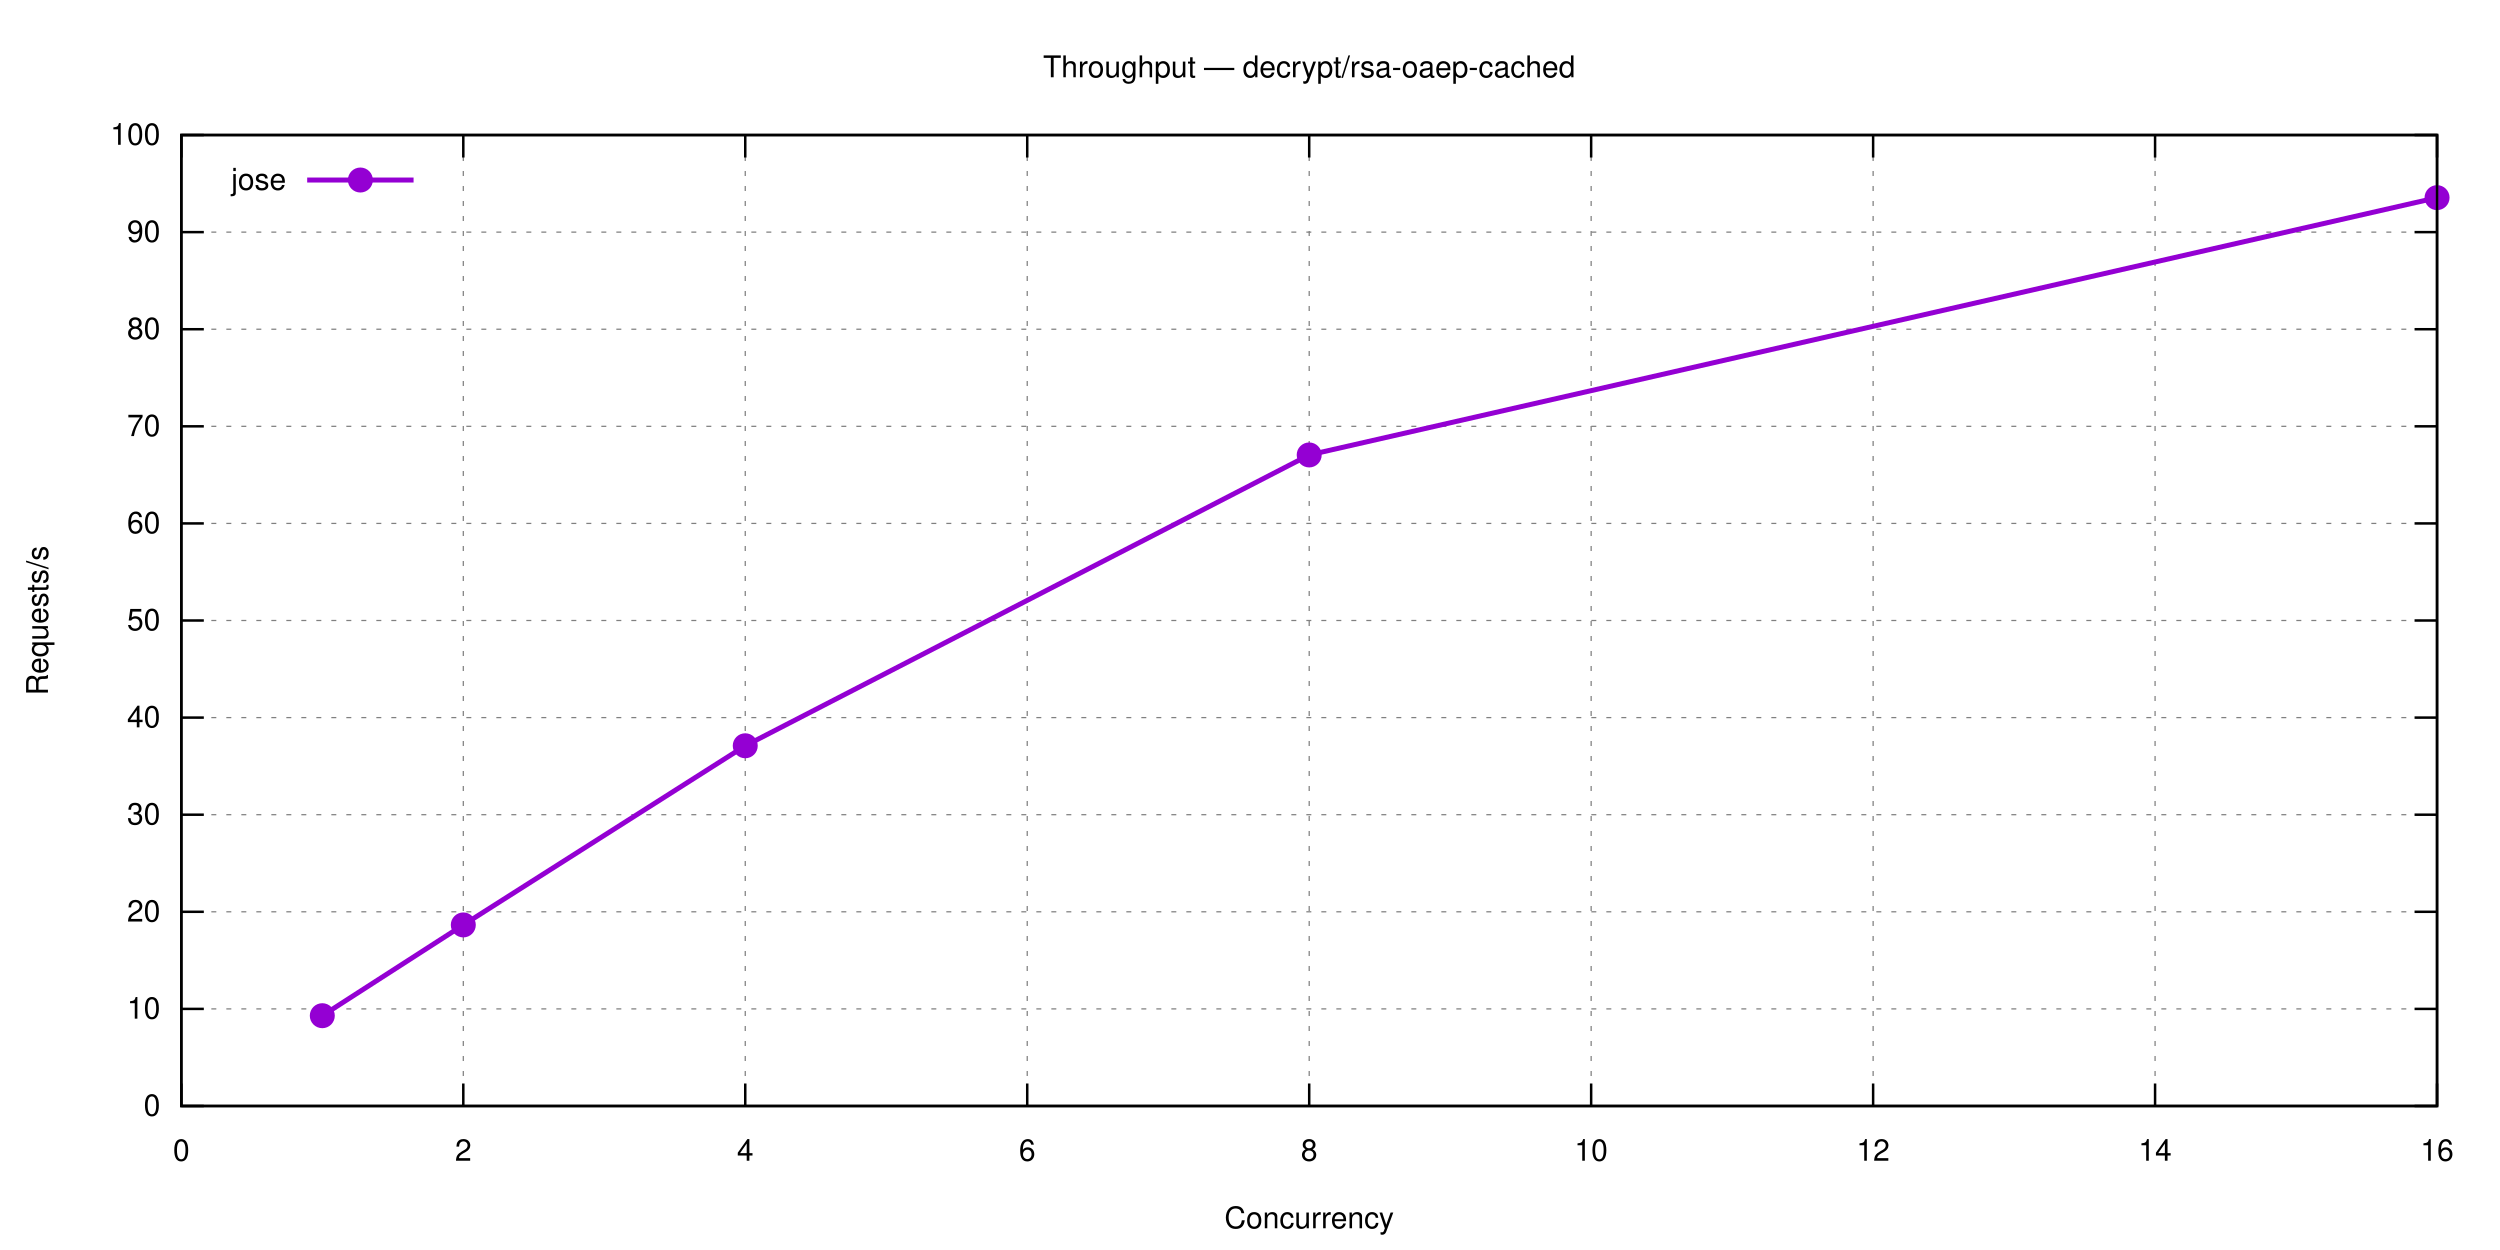
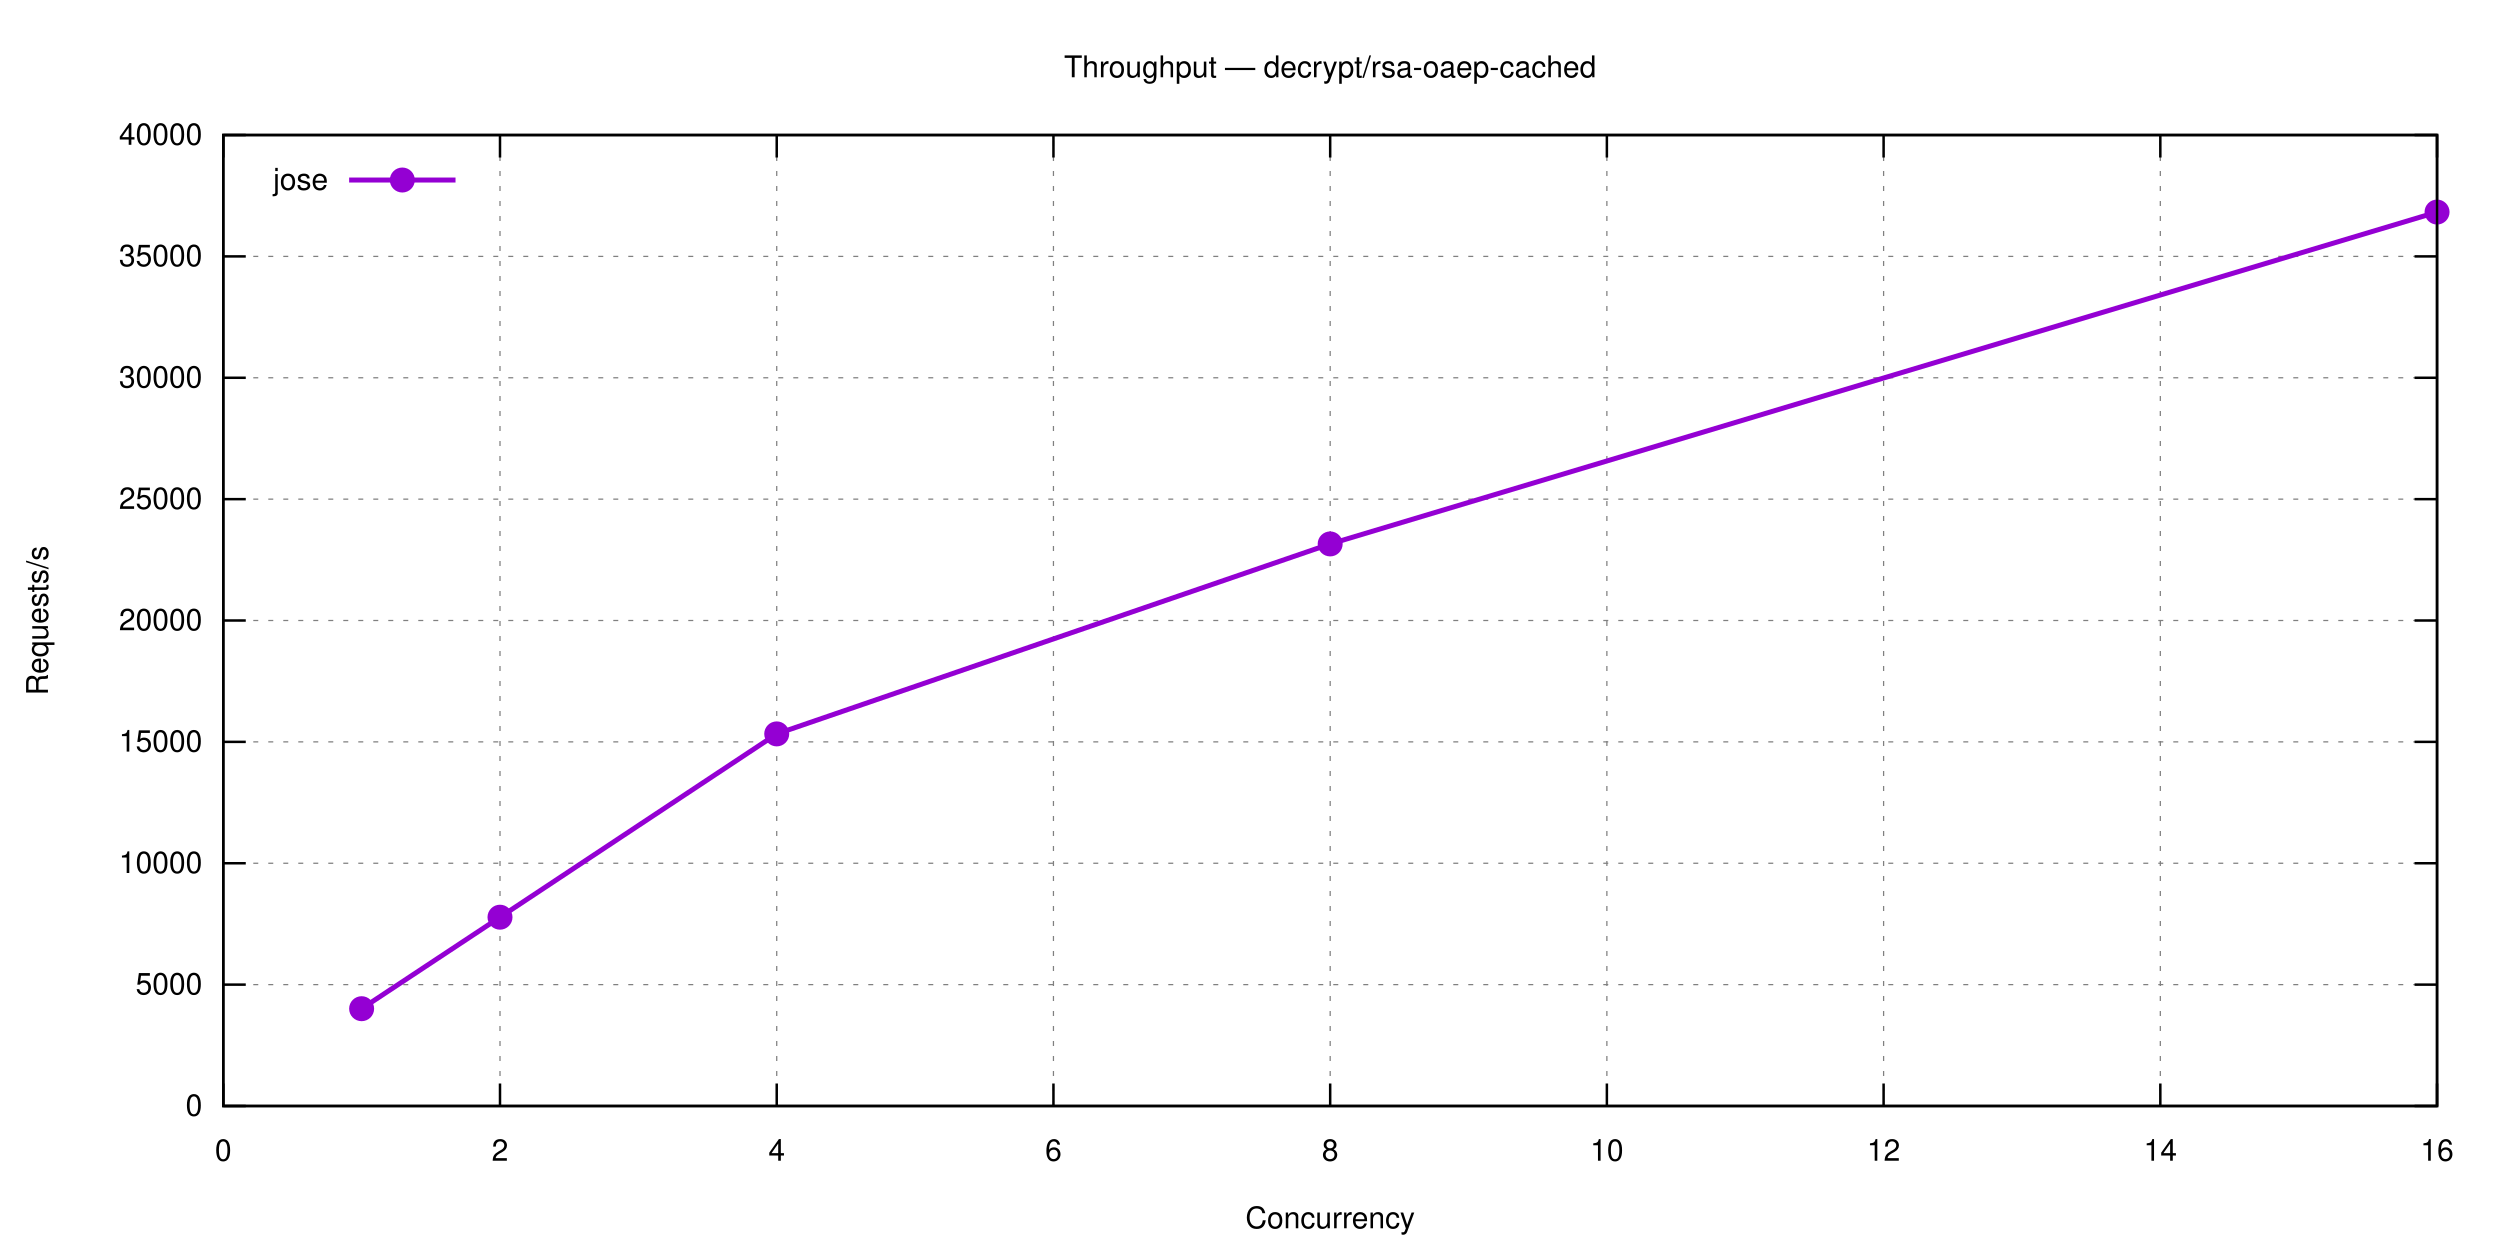
<svg xmlns="http://www.w3.org/2000/svg" xmlns:xlink="http://www.w3.org/1999/xlink" width="1000" height="500" viewBox="0 0 1000 500">
  <g id="gnuplot_canvas">
    <rect x="0" y="0" width="1000" height="500" fill="none" />
    <defs>
      <circle id="gpDot" r="0.5" stroke-width="0.5" stroke="currentColor" />
      <path id="gpPt0" stroke-width="0.222" stroke="currentColor" d="M-1,0 h2 M0,-1 v2" />
      <path id="gpPt1" stroke-width="0.222" stroke="currentColor" d="M-1,-1 L1,1 M1,-1 L-1,1" />
      <path id="gpPt2" stroke-width="0.222" stroke="currentColor" d="M-1,0 L1,0 M0,-1 L0,1 M-1,-1 L1,1 M-1,1 L1,-1" />
      <rect id="gpPt3" stroke-width="0.222" stroke="currentColor" x="-1" y="-1" width="2" height="2" />
      <rect id="gpPt4" stroke-width="0.222" stroke="currentColor" fill="currentColor" x="-1" y="-1" width="2" height="2" />
      <circle id="gpPt5" stroke-width="0.222" stroke="currentColor" cx="0" cy="0" r="1" />
      <use xlink:href="#gpPt5" id="gpPt6" fill="currentColor" stroke="none" />
      <path id="gpPt7" stroke-width="0.222" stroke="currentColor" d="M0,-1.33 L-1.33,0.67 L1.33,0.67 z" />
      <use xlink:href="#gpPt7" id="gpPt8" fill="currentColor" stroke="none" />
      <use xlink:href="#gpPt7" id="gpPt9" stroke="currentColor" transform="rotate(180)" />
      <use xlink:href="#gpPt9" id="gpPt10" fill="currentColor" stroke="none" />
      <use xlink:href="#gpPt3" id="gpPt11" stroke="currentColor" transform="rotate(45)" />
      <use xlink:href="#gpPt11" id="gpPt12" fill="currentColor" stroke="none" />
      <path id="gpPt13" stroke-width="0.222" stroke="currentColor" d="M0,1.330 L1.265,0.411 L0.782,-1.067 L-0.782,-1.076 L-1.265,0.411 z" />
      <use xlink:href="#gpPt13" id="gpPt14" fill="currentColor" stroke="none" />
      <filter id="textbox" filterUnits="objectBoundingBox" x="0" y="0" height="1" width="1">
        <feFlood flood-color="white" flood-opacity="1" result="bgnd" />
        <feComposite in="SourceGraphic" in2="bgnd" operator="atop" />
      </filter>
      <filter id="greybox" filterUnits="objectBoundingBox" x="0" y="0" height="1" width="1">
        <feFlood flood-color="lightgrey" flood-opacity="1" result="grey" />
        <feComposite in="SourceGraphic" in2="grey" operator="atop" />
      </filter>
    </defs>
    <g fill="none" color="white" stroke="currentColor" stroke-width="1.00" stroke-linecap="butt" stroke-linejoin="miter">
</g>
    <g fill="none" color="black" stroke="currentColor" stroke-width="1.00" stroke-linecap="butt" stroke-linejoin="miter">
</g>
    <g fill="none" color="black" stroke="black" stroke-width="0.50" stroke-linecap="butt" stroke-linejoin="miter">
</g>
    <g fill="none" color="gray" stroke="currentColor" stroke-width="0.50" stroke-linecap="butt" stroke-linejoin="miter">
-       <path stroke="gray" stroke-dasharray="2,4" class="gridline" d="M72.53,442.40 L974.82,442.40  " />
-     </g>
-     <g fill="none" color="gray" stroke="gray" stroke-width="1.00" stroke-linecap="butt" stroke-linejoin="miter">
- </g>
-     <g fill="none" color="black" stroke="currentColor" stroke-width="1.00" stroke-linecap="butt" stroke-linejoin="miter">
-       <path stroke="black" d="M72.53,442.40 L81.53,442.40 M974.82,442.40 L965.82,442.40  " />
-       <g transform="translate(64.14,446.30)" stroke="none" fill="black" font-family="Helvetica" font-size="12.00" text-anchor="end">
+       <path stroke="gray" stroke-dasharray="2,4" class="gridline" d="M89.31,442.40 L974.82,442.40  " />
+     </g>
+     <g fill="none" color="gray" stroke="gray" stroke-width="1.00" stroke-linecap="butt" stroke-linejoin="miter">
+ </g>
+     <g fill="none" color="black" stroke="currentColor" stroke-width="1.00" stroke-linecap="butt" stroke-linejoin="miter">
+       <path stroke="black" d="M89.31,442.40 L98.31,442.40 M974.82,442.40 L965.82,442.40  " />
+       <g transform="translate(80.92,446.30)" stroke="none" fill="black" font-family="Helvetica" font-size="12.00" text-anchor="end">
        <text>
          <tspan font-family="Helvetica"> 0</tspan>
        </text>
      </g>
    </g>
    <g fill="none" color="black" stroke="currentColor" stroke-width="1.00" stroke-linecap="butt" stroke-linejoin="miter">
</g>
    <g fill="none" color="black" stroke="black" stroke-width="0.50" stroke-linecap="butt" stroke-linejoin="miter">
</g>
    <g fill="none" color="gray" stroke="currentColor" stroke-width="0.50" stroke-linecap="butt" stroke-linejoin="miter">
-       <path stroke="gray" stroke-dasharray="2,4" class="gridline" d="M72.53,403.56 L974.82,403.56  " />
-     </g>
-     <g fill="none" color="gray" stroke="gray" stroke-width="1.00" stroke-linecap="butt" stroke-linejoin="miter">
- </g>
-     <g fill="none" color="black" stroke="currentColor" stroke-width="1.00" stroke-linecap="butt" stroke-linejoin="miter">
-       <path stroke="black" d="M72.53,403.56 L81.53,403.56 M974.82,403.56 L965.82,403.56  " />
-       <g transform="translate(64.14,407.46)" stroke="none" fill="black" font-family="Helvetica" font-size="12.00" text-anchor="end">
+       <path stroke="gray" stroke-dasharray="2,4" class="gridline" d="M89.31,393.85 L974.82,393.85  " />
+     </g>
+     <g fill="none" color="gray" stroke="gray" stroke-width="1.00" stroke-linecap="butt" stroke-linejoin="miter">
+ </g>
+     <g fill="none" color="black" stroke="currentColor" stroke-width="1.00" stroke-linecap="butt" stroke-linejoin="miter">
+       <path stroke="black" d="M89.31,393.85 L98.31,393.85 M974.82,393.85 L965.82,393.85  " />
+       <g transform="translate(80.92,397.75)" stroke="none" fill="black" font-family="Helvetica" font-size="12.00" text-anchor="end">
+         <text>
+           <tspan font-family="Helvetica"> 5000</tspan>
+         </text>
+       </g>
+     </g>
+     <g fill="none" color="black" stroke="currentColor" stroke-width="1.00" stroke-linecap="butt" stroke-linejoin="miter">
+ </g>
+     <g fill="none" color="black" stroke="black" stroke-width="0.50" stroke-linecap="butt" stroke-linejoin="miter">
+ </g>
+     <g fill="none" color="gray" stroke="currentColor" stroke-width="0.50" stroke-linecap="butt" stroke-linejoin="miter">
+       <path stroke="gray" stroke-dasharray="2,4" class="gridline" d="M89.31,345.30 L974.82,345.30  " />
+     </g>
+     <g fill="none" color="gray" stroke="gray" stroke-width="1.00" stroke-linecap="butt" stroke-linejoin="miter">
+ </g>
+     <g fill="none" color="black" stroke="currentColor" stroke-width="1.00" stroke-linecap="butt" stroke-linejoin="miter">
+       <path stroke="black" d="M89.31,345.30 L98.31,345.30 M974.82,345.30 L965.82,345.30  " />
+       <g transform="translate(80.92,349.20)" stroke="none" fill="black" font-family="Helvetica" font-size="12.00" text-anchor="end">
+         <text>
+           <tspan font-family="Helvetica"> 10000</tspan>
+         </text>
+       </g>
+     </g>
+     <g fill="none" color="black" stroke="currentColor" stroke-width="1.00" stroke-linecap="butt" stroke-linejoin="miter">
+ </g>
+     <g fill="none" color="black" stroke="black" stroke-width="0.50" stroke-linecap="butt" stroke-linejoin="miter">
+ </g>
+     <g fill="none" color="gray" stroke="currentColor" stroke-width="0.50" stroke-linecap="butt" stroke-linejoin="miter">
+       <path stroke="gray" stroke-dasharray="2,4" class="gridline" d="M89.31,296.75 L974.82,296.75  " />
+     </g>
+     <g fill="none" color="gray" stroke="gray" stroke-width="1.00" stroke-linecap="butt" stroke-linejoin="miter">
+ </g>
+     <g fill="none" color="black" stroke="currentColor" stroke-width="1.00" stroke-linecap="butt" stroke-linejoin="miter">
+       <path stroke="black" d="M89.31,296.75 L98.31,296.75 M974.82,296.75 L965.82,296.75  " />
+       <g transform="translate(80.92,300.65)" stroke="none" fill="black" font-family="Helvetica" font-size="12.00" text-anchor="end">
+         <text>
+           <tspan font-family="Helvetica"> 15000</tspan>
+         </text>
+       </g>
+     </g>
+     <g fill="none" color="black" stroke="currentColor" stroke-width="1.00" stroke-linecap="butt" stroke-linejoin="miter">
+ </g>
+     <g fill="none" color="black" stroke="black" stroke-width="0.50" stroke-linecap="butt" stroke-linejoin="miter">
+ </g>
+     <g fill="none" color="gray" stroke="currentColor" stroke-width="0.50" stroke-linecap="butt" stroke-linejoin="miter">
+       <path stroke="gray" stroke-dasharray="2,4" class="gridline" d="M89.31,248.20 L974.82,248.20  " />
+     </g>
+     <g fill="none" color="gray" stroke="gray" stroke-width="1.00" stroke-linecap="butt" stroke-linejoin="miter">
+ </g>
+     <g fill="none" color="black" stroke="currentColor" stroke-width="1.00" stroke-linecap="butt" stroke-linejoin="miter">
+       <path stroke="black" d="M89.31,248.20 L98.31,248.20 M974.82,248.20 L965.82,248.20  " />
+       <g transform="translate(80.92,252.10)" stroke="none" fill="black" font-family="Helvetica" font-size="12.00" text-anchor="end">
+         <text>
+           <tspan font-family="Helvetica"> 20000</tspan>
+         </text>
+       </g>
+     </g>
+     <g fill="none" color="black" stroke="currentColor" stroke-width="1.00" stroke-linecap="butt" stroke-linejoin="miter">
+ </g>
+     <g fill="none" color="black" stroke="black" stroke-width="0.50" stroke-linecap="butt" stroke-linejoin="miter">
+ </g>
+     <g fill="none" color="gray" stroke="currentColor" stroke-width="0.50" stroke-linecap="butt" stroke-linejoin="miter">
+       <path stroke="gray" stroke-dasharray="2,4" class="gridline" d="M89.31,199.66 L974.82,199.66  " />
+     </g>
+     <g fill="none" color="gray" stroke="gray" stroke-width="1.00" stroke-linecap="butt" stroke-linejoin="miter">
+ </g>
+     <g fill="none" color="black" stroke="currentColor" stroke-width="1.00" stroke-linecap="butt" stroke-linejoin="miter">
+       <path stroke="black" d="M89.31,199.66 L98.31,199.66 M974.82,199.66 L965.82,199.66  " />
+       <g transform="translate(80.92,203.56)" stroke="none" fill="black" font-family="Helvetica" font-size="12.00" text-anchor="end">
+         <text>
+           <tspan font-family="Helvetica"> 25000</tspan>
+         </text>
+       </g>
+     </g>
+     <g fill="none" color="black" stroke="currentColor" stroke-width="1.00" stroke-linecap="butt" stroke-linejoin="miter">
+ </g>
+     <g fill="none" color="black" stroke="black" stroke-width="0.50" stroke-linecap="butt" stroke-linejoin="miter">
+ </g>
+     <g fill="none" color="gray" stroke="currentColor" stroke-width="0.50" stroke-linecap="butt" stroke-linejoin="miter">
+       <path stroke="gray" stroke-dasharray="2,4" class="gridline" d="M89.31,151.11 L974.82,151.11  " />
+     </g>
+     <g fill="none" color="gray" stroke="gray" stroke-width="1.00" stroke-linecap="butt" stroke-linejoin="miter">
+ </g>
+     <g fill="none" color="black" stroke="currentColor" stroke-width="1.00" stroke-linecap="butt" stroke-linejoin="miter">
+       <path stroke="black" d="M89.31,151.11 L98.31,151.11 M974.82,151.11 L965.82,151.11  " />
+       <g transform="translate(80.92,155.01)" stroke="none" fill="black" font-family="Helvetica" font-size="12.00" text-anchor="end">
+         <text>
+           <tspan font-family="Helvetica"> 30000</tspan>
+         </text>
+       </g>
+     </g>
+     <g fill="none" color="black" stroke="currentColor" stroke-width="1.00" stroke-linecap="butt" stroke-linejoin="miter">
+ </g>
+     <g fill="none" color="black" stroke="black" stroke-width="0.50" stroke-linecap="butt" stroke-linejoin="miter">
+ </g>
+     <g fill="none" color="gray" stroke="currentColor" stroke-width="0.50" stroke-linecap="butt" stroke-linejoin="miter">
+       <path stroke="gray" stroke-dasharray="2,4" class="gridline" d="M89.31,102.56 L974.82,102.56  " />
+     </g>
+     <g fill="none" color="gray" stroke="gray" stroke-width="1.00" stroke-linecap="butt" stroke-linejoin="miter">
+ </g>
+     <g fill="none" color="black" stroke="currentColor" stroke-width="1.00" stroke-linecap="butt" stroke-linejoin="miter">
+       <path stroke="black" d="M89.31,102.56 L98.31,102.56 M974.82,102.56 L965.82,102.56  " />
+       <g transform="translate(80.92,106.46)" stroke="none" fill="black" font-family="Helvetica" font-size="12.00" text-anchor="end">
+         <text>
+           <tspan font-family="Helvetica"> 35000</tspan>
+         </text>
+       </g>
+     </g>
+     <g fill="none" color="black" stroke="currentColor" stroke-width="1.00" stroke-linecap="butt" stroke-linejoin="miter">
+ </g>
+     <g fill="none" color="black" stroke="black" stroke-width="0.50" stroke-linecap="butt" stroke-linejoin="miter">
+ </g>
+     <g fill="none" color="gray" stroke="currentColor" stroke-width="0.50" stroke-linecap="butt" stroke-linejoin="miter">
+       <path stroke="gray" stroke-dasharray="2,4" class="gridline" d="M89.31,54.01 L974.82,54.01  " />
+     </g>
+     <g fill="none" color="gray" stroke="gray" stroke-width="1.00" stroke-linecap="butt" stroke-linejoin="miter">
+ </g>
+     <g fill="none" color="black" stroke="currentColor" stroke-width="1.00" stroke-linecap="butt" stroke-linejoin="miter">
+       <path stroke="black" d="M89.31,54.01 L98.31,54.01 M974.82,54.01 L965.82,54.01  " />
+       <g transform="translate(80.92,57.91)" stroke="none" fill="black" font-family="Helvetica" font-size="12.00" text-anchor="end">
+         <text>
+           <tspan font-family="Helvetica"> 40000</tspan>
+         </text>
+       </g>
+     </g>
+     <g fill="none" color="black" stroke="currentColor" stroke-width="1.00" stroke-linecap="butt" stroke-linejoin="miter">
+ </g>
+     <g fill="none" color="black" stroke="black" stroke-width="0.50" stroke-linecap="butt" stroke-linejoin="miter">
+ </g>
+     <g fill="none" color="gray" stroke="currentColor" stroke-width="0.50" stroke-linecap="butt" stroke-linejoin="miter">
+       <path stroke="gray" stroke-dasharray="2,4" class="gridline" d="M89.31,442.40 L89.31,54.01  " />
+     </g>
+     <g fill="none" color="gray" stroke="gray" stroke-width="1.00" stroke-linecap="butt" stroke-linejoin="miter">
+ </g>
+     <g fill="none" color="black" stroke="currentColor" stroke-width="1.00" stroke-linecap="butt" stroke-linejoin="miter">
+       <path stroke="black" d="M89.31,442.40 L89.31,433.40 M89.31,54.01 L89.31,63.01  " />
+       <g transform="translate(89.31,464.30)" stroke="none" fill="black" font-family="Helvetica" font-size="12.00" text-anchor="middle">
+         <text>
+           <tspan font-family="Helvetica"> 0</tspan>
+         </text>
+       </g>
+     </g>
+     <g fill="none" color="black" stroke="currentColor" stroke-width="1.00" stroke-linecap="butt" stroke-linejoin="miter">
+ </g>
+     <g fill="none" color="black" stroke="black" stroke-width="0.50" stroke-linecap="butt" stroke-linejoin="miter">
+ </g>
+     <g fill="none" color="gray" stroke="currentColor" stroke-width="0.50" stroke-linecap="butt" stroke-linejoin="miter">
+       <path stroke="gray" stroke-dasharray="2,4" class="gridline" d="M200.00,442.40 L200.00,54.01  " />
+     </g>
+     <g fill="none" color="gray" stroke="gray" stroke-width="1.00" stroke-linecap="butt" stroke-linejoin="miter">
+ </g>
+     <g fill="none" color="black" stroke="currentColor" stroke-width="1.00" stroke-linecap="butt" stroke-linejoin="miter">
+       <path stroke="black" d="M200.00,442.40 L200.00,433.40 M200.00,54.01 L200.00,63.01  " />
+       <g transform="translate(200.00,464.30)" stroke="none" fill="black" font-family="Helvetica" font-size="12.00" text-anchor="middle">
+         <text>
+           <tspan font-family="Helvetica"> 2</tspan>
+         </text>
+       </g>
+     </g>
+     <g fill="none" color="black" stroke="currentColor" stroke-width="1.00" stroke-linecap="butt" stroke-linejoin="miter">
+ </g>
+     <g fill="none" color="black" stroke="black" stroke-width="0.50" stroke-linecap="butt" stroke-linejoin="miter">
+ </g>
+     <g fill="none" color="gray" stroke="currentColor" stroke-width="0.50" stroke-linecap="butt" stroke-linejoin="miter">
+       <path stroke="gray" stroke-dasharray="2,4" class="gridline" d="M310.69,442.40 L310.69,54.01  " />
+     </g>
+     <g fill="none" color="gray" stroke="gray" stroke-width="1.00" stroke-linecap="butt" stroke-linejoin="miter">
+ </g>
+     <g fill="none" color="black" stroke="currentColor" stroke-width="1.00" stroke-linecap="butt" stroke-linejoin="miter">
+       <path stroke="black" d="M310.69,442.40 L310.69,433.40 M310.69,54.01 L310.69,63.01  " />
+       <g transform="translate(310.69,464.30)" stroke="none" fill="black" font-family="Helvetica" font-size="12.00" text-anchor="middle">
+         <text>
+           <tspan font-family="Helvetica"> 4</tspan>
+         </text>
+       </g>
+     </g>
+     <g fill="none" color="black" stroke="currentColor" stroke-width="1.00" stroke-linecap="butt" stroke-linejoin="miter">
+ </g>
+     <g fill="none" color="black" stroke="black" stroke-width="0.50" stroke-linecap="butt" stroke-linejoin="miter">
+ </g>
+     <g fill="none" color="gray" stroke="currentColor" stroke-width="0.50" stroke-linecap="butt" stroke-linejoin="miter">
+       <path stroke="gray" stroke-dasharray="2,4" class="gridline" d="M421.38,442.40 L421.38,54.01  " />
+     </g>
+     <g fill="none" color="gray" stroke="gray" stroke-width="1.00" stroke-linecap="butt" stroke-linejoin="miter">
+ </g>
+     <g fill="none" color="black" stroke="currentColor" stroke-width="1.00" stroke-linecap="butt" stroke-linejoin="miter">
+       <path stroke="black" d="M421.38,442.40 L421.38,433.40 M421.38,54.01 L421.38,63.01  " />
+       <g transform="translate(421.38,464.30)" stroke="none" fill="black" font-family="Helvetica" font-size="12.00" text-anchor="middle">
+         <text>
+           <tspan font-family="Helvetica"> 6</tspan>
+         </text>
+       </g>
+     </g>
+     <g fill="none" color="black" stroke="currentColor" stroke-width="1.00" stroke-linecap="butt" stroke-linejoin="miter">
+ </g>
+     <g fill="none" color="black" stroke="black" stroke-width="0.50" stroke-linecap="butt" stroke-linejoin="miter">
+ </g>
+     <g fill="none" color="gray" stroke="currentColor" stroke-width="0.50" stroke-linecap="butt" stroke-linejoin="miter">
+       <path stroke="gray" stroke-dasharray="2,4" class="gridline" d="M532.07,442.40 L532.07,54.01  " />
+     </g>
+     <g fill="none" color="gray" stroke="gray" stroke-width="1.00" stroke-linecap="butt" stroke-linejoin="miter">
+ </g>
+     <g fill="none" color="black" stroke="currentColor" stroke-width="1.00" stroke-linecap="butt" stroke-linejoin="miter">
+       <path stroke="black" d="M532.07,442.40 L532.07,433.40 M532.07,54.01 L532.07,63.01  " />
+       <g transform="translate(532.07,464.30)" stroke="none" fill="black" font-family="Helvetica" font-size="12.00" text-anchor="middle">
+         <text>
+           <tspan font-family="Helvetica"> 8</tspan>
+         </text>
+       </g>
+     </g>
+     <g fill="none" color="black" stroke="currentColor" stroke-width="1.00" stroke-linecap="butt" stroke-linejoin="miter">
+ </g>
+     <g fill="none" color="black" stroke="black" stroke-width="0.50" stroke-linecap="butt" stroke-linejoin="miter">
+ </g>
+     <g fill="none" color="gray" stroke="currentColor" stroke-width="0.50" stroke-linecap="butt" stroke-linejoin="miter">
+       <path stroke="gray" stroke-dasharray="2,4" class="gridline" d="M642.75,442.40 L642.75,54.01  " />
+     </g>
+     <g fill="none" color="gray" stroke="gray" stroke-width="1.00" stroke-linecap="butt" stroke-linejoin="miter">
+ </g>
+     <g fill="none" color="black" stroke="currentColor" stroke-width="1.00" stroke-linecap="butt" stroke-linejoin="miter">
+       <path stroke="black" d="M642.75,442.40 L642.75,433.40 M642.75,54.01 L642.75,63.01  " />
+       <g transform="translate(642.75,464.30)" stroke="none" fill="black" font-family="Helvetica" font-size="12.00" text-anchor="middle">
        <text>
          <tspan font-family="Helvetica"> 10</tspan>
        </text>
      </g>
    </g>
    <g fill="none" color="black" stroke="currentColor" stroke-width="1.00" stroke-linecap="butt" stroke-linejoin="miter">
</g>
    <g fill="none" color="black" stroke="black" stroke-width="0.50" stroke-linecap="butt" stroke-linejoin="miter">
</g>
    <g fill="none" color="gray" stroke="currentColor" stroke-width="0.50" stroke-linecap="butt" stroke-linejoin="miter">
-       <path stroke="gray" stroke-dasharray="2,4" class="gridline" d="M72.53,364.72 L974.82,364.72  " />
-     </g>
-     <g fill="none" color="gray" stroke="gray" stroke-width="1.00" stroke-linecap="butt" stroke-linejoin="miter">
- </g>
-     <g fill="none" color="black" stroke="currentColor" stroke-width="1.00" stroke-linecap="butt" stroke-linejoin="miter">
-       <path stroke="black" d="M72.53,364.72 L81.53,364.72 M974.82,364.72 L965.82,364.72  " />
-       <g transform="translate(64.14,368.62)" stroke="none" fill="black" font-family="Helvetica" font-size="12.00" text-anchor="end">
-         <text>
-           <tspan font-family="Helvetica"> 20</tspan>
-         </text>
-       </g>
-     </g>
-     <g fill="none" color="black" stroke="currentColor" stroke-width="1.00" stroke-linecap="butt" stroke-linejoin="miter">
- </g>
-     <g fill="none" color="black" stroke="black" stroke-width="0.50" stroke-linecap="butt" stroke-linejoin="miter">
- </g>
-     <g fill="none" color="gray" stroke="currentColor" stroke-width="0.50" stroke-linecap="butt" stroke-linejoin="miter">
-       <path stroke="gray" stroke-dasharray="2,4" class="gridline" d="M72.53,325.88 L974.82,325.88  " />
-     </g>
-     <g fill="none" color="gray" stroke="gray" stroke-width="1.00" stroke-linecap="butt" stroke-linejoin="miter">
- </g>
-     <g fill="none" color="black" stroke="currentColor" stroke-width="1.00" stroke-linecap="butt" stroke-linejoin="miter">
-       <path stroke="black" d="M72.53,325.88 L81.53,325.88 M974.82,325.88 L965.82,325.88  " />
-       <g transform="translate(64.14,329.78)" stroke="none" fill="black" font-family="Helvetica" font-size="12.00" text-anchor="end">
-         <text>
-           <tspan font-family="Helvetica"> 30</tspan>
-         </text>
-       </g>
-     </g>
-     <g fill="none" color="black" stroke="currentColor" stroke-width="1.00" stroke-linecap="butt" stroke-linejoin="miter">
- </g>
-     <g fill="none" color="black" stroke="black" stroke-width="0.50" stroke-linecap="butt" stroke-linejoin="miter">
- </g>
-     <g fill="none" color="gray" stroke="currentColor" stroke-width="0.50" stroke-linecap="butt" stroke-linejoin="miter">
-       <path stroke="gray" stroke-dasharray="2,4" class="gridline" d="M72.53,287.04 L974.82,287.04  " />
-     </g>
-     <g fill="none" color="gray" stroke="gray" stroke-width="1.00" stroke-linecap="butt" stroke-linejoin="miter">
- </g>
-     <g fill="none" color="black" stroke="currentColor" stroke-width="1.00" stroke-linecap="butt" stroke-linejoin="miter">
-       <path stroke="black" d="M72.53,287.04 L81.53,287.04 M974.82,287.04 L965.82,287.04  " />
-       <g transform="translate(64.14,290.94)" stroke="none" fill="black" font-family="Helvetica" font-size="12.00" text-anchor="end">
-         <text>
-           <tspan font-family="Helvetica"> 40</tspan>
-         </text>
-       </g>
-     </g>
-     <g fill="none" color="black" stroke="currentColor" stroke-width="1.00" stroke-linecap="butt" stroke-linejoin="miter">
- </g>
-     <g fill="none" color="black" stroke="black" stroke-width="0.50" stroke-linecap="butt" stroke-linejoin="miter">
- </g>
-     <g fill="none" color="gray" stroke="currentColor" stroke-width="0.50" stroke-linecap="butt" stroke-linejoin="miter">
-       <path stroke="gray" stroke-dasharray="2,4" class="gridline" d="M72.53,248.20 L974.82,248.20  " />
-     </g>
-     <g fill="none" color="gray" stroke="gray" stroke-width="1.00" stroke-linecap="butt" stroke-linejoin="miter">
- </g>
-     <g fill="none" color="black" stroke="currentColor" stroke-width="1.00" stroke-linecap="butt" stroke-linejoin="miter">
-       <path stroke="black" d="M72.53,248.20 L81.53,248.20 M974.82,248.20 L965.82,248.20  " />
-       <g transform="translate(64.14,252.10)" stroke="none" fill="black" font-family="Helvetica" font-size="12.00" text-anchor="end">
-         <text>
-           <tspan font-family="Helvetica"> 50</tspan>
-         </text>
-       </g>
-     </g>
-     <g fill="none" color="black" stroke="currentColor" stroke-width="1.00" stroke-linecap="butt" stroke-linejoin="miter">
- </g>
-     <g fill="none" color="black" stroke="black" stroke-width="0.50" stroke-linecap="butt" stroke-linejoin="miter">
- </g>
-     <g fill="none" color="gray" stroke="currentColor" stroke-width="0.50" stroke-linecap="butt" stroke-linejoin="miter">
-       <path stroke="gray" stroke-dasharray="2,4" class="gridline" d="M72.53,209.37 L974.82,209.37  " />
-     </g>
-     <g fill="none" color="gray" stroke="gray" stroke-width="1.00" stroke-linecap="butt" stroke-linejoin="miter">
- </g>
-     <g fill="none" color="black" stroke="currentColor" stroke-width="1.00" stroke-linecap="butt" stroke-linejoin="miter">
-       <path stroke="black" d="M72.53,209.37 L81.53,209.37 M974.82,209.37 L965.82,209.37  " />
-       <g transform="translate(64.14,213.27)" stroke="none" fill="black" font-family="Helvetica" font-size="12.00" text-anchor="end">
-         <text>
-           <tspan font-family="Helvetica"> 60</tspan>
-         </text>
-       </g>
-     </g>
-     <g fill="none" color="black" stroke="currentColor" stroke-width="1.00" stroke-linecap="butt" stroke-linejoin="miter">
- </g>
-     <g fill="none" color="black" stroke="black" stroke-width="0.50" stroke-linecap="butt" stroke-linejoin="miter">
- </g>
-     <g fill="none" color="gray" stroke="currentColor" stroke-width="0.50" stroke-linecap="butt" stroke-linejoin="miter">
-       <path stroke="gray" stroke-dasharray="2,4" class="gridline" d="M72.53,170.53 L974.82,170.53  " />
-     </g>
-     <g fill="none" color="gray" stroke="gray" stroke-width="1.00" stroke-linecap="butt" stroke-linejoin="miter">
- </g>
-     <g fill="none" color="black" stroke="currentColor" stroke-width="1.00" stroke-linecap="butt" stroke-linejoin="miter">
-       <path stroke="black" d="M72.53,170.53 L81.53,170.53 M974.82,170.53 L965.82,170.53  " />
-       <g transform="translate(64.14,174.43)" stroke="none" fill="black" font-family="Helvetica" font-size="12.00" text-anchor="end">
-         <text>
-           <tspan font-family="Helvetica"> 70</tspan>
-         </text>
-       </g>
-     </g>
-     <g fill="none" color="black" stroke="currentColor" stroke-width="1.00" stroke-linecap="butt" stroke-linejoin="miter">
- </g>
-     <g fill="none" color="black" stroke="black" stroke-width="0.50" stroke-linecap="butt" stroke-linejoin="miter">
- </g>
-     <g fill="none" color="gray" stroke="currentColor" stroke-width="0.50" stroke-linecap="butt" stroke-linejoin="miter">
-       <path stroke="gray" stroke-dasharray="2,4" class="gridline" d="M72.53,131.69 L974.82,131.69  " />
-     </g>
-     <g fill="none" color="gray" stroke="gray" stroke-width="1.00" stroke-linecap="butt" stroke-linejoin="miter">
- </g>
-     <g fill="none" color="black" stroke="currentColor" stroke-width="1.00" stroke-linecap="butt" stroke-linejoin="miter">
-       <path stroke="black" d="M72.53,131.69 L81.53,131.69 M974.82,131.69 L965.82,131.69  " />
-       <g transform="translate(64.14,135.59)" stroke="none" fill="black" font-family="Helvetica" font-size="12.00" text-anchor="end">
-         <text>
-           <tspan font-family="Helvetica"> 80</tspan>
-         </text>
-       </g>
-     </g>
-     <g fill="none" color="black" stroke="currentColor" stroke-width="1.00" stroke-linecap="butt" stroke-linejoin="miter">
- </g>
-     <g fill="none" color="black" stroke="black" stroke-width="0.50" stroke-linecap="butt" stroke-linejoin="miter">
- </g>
-     <g fill="none" color="gray" stroke="currentColor" stroke-width="0.50" stroke-linecap="butt" stroke-linejoin="miter">
-       <path stroke="gray" stroke-dasharray="2,4" class="gridline" d="M72.53,92.85 L974.82,92.85  " />
-     </g>
-     <g fill="none" color="gray" stroke="gray" stroke-width="1.00" stroke-linecap="butt" stroke-linejoin="miter">
- </g>
-     <g fill="none" color="black" stroke="currentColor" stroke-width="1.00" stroke-linecap="butt" stroke-linejoin="miter">
-       <path stroke="black" d="M72.53,92.85 L81.53,92.85 M974.82,92.85 L965.82,92.85  " />
-       <g transform="translate(64.14,96.75)" stroke="none" fill="black" font-family="Helvetica" font-size="12.00" text-anchor="end">
-         <text>
-           <tspan font-family="Helvetica"> 90</tspan>
-         </text>
-       </g>
-     </g>
-     <g fill="none" color="black" stroke="currentColor" stroke-width="1.00" stroke-linecap="butt" stroke-linejoin="miter">
- </g>
-     <g fill="none" color="black" stroke="black" stroke-width="0.50" stroke-linecap="butt" stroke-linejoin="miter">
- </g>
-     <g fill="none" color="gray" stroke="currentColor" stroke-width="0.50" stroke-linecap="butt" stroke-linejoin="miter">
-       <path stroke="gray" stroke-dasharray="2,4" class="gridline" d="M72.53,54.01 L974.82,54.01  " />
-     </g>
-     <g fill="none" color="gray" stroke="gray" stroke-width="1.00" stroke-linecap="butt" stroke-linejoin="miter">
- </g>
-     <g fill="none" color="black" stroke="currentColor" stroke-width="1.00" stroke-linecap="butt" stroke-linejoin="miter">
-       <path stroke="black" d="M72.53,54.01 L81.53,54.01 M974.82,54.01 L965.82,54.01  " />
-       <g transform="translate(64.14,57.91)" stroke="none" fill="black" font-family="Helvetica" font-size="12.00" text-anchor="end">
-         <text>
-           <tspan font-family="Helvetica"> 100</tspan>
-         </text>
-       </g>
-     </g>
-     <g fill="none" color="black" stroke="currentColor" stroke-width="1.00" stroke-linecap="butt" stroke-linejoin="miter">
- </g>
-     <g fill="none" color="black" stroke="black" stroke-width="0.50" stroke-linecap="butt" stroke-linejoin="miter">
- </g>
-     <g fill="none" color="gray" stroke="currentColor" stroke-width="0.50" stroke-linecap="butt" stroke-linejoin="miter">
-       <path stroke="gray" stroke-dasharray="2,4" class="gridline" d="M72.53,442.40 L72.53,54.01  " />
-     </g>
-     <g fill="none" color="gray" stroke="gray" stroke-width="1.00" stroke-linecap="butt" stroke-linejoin="miter">
- </g>
-     <g fill="none" color="black" stroke="currentColor" stroke-width="1.00" stroke-linecap="butt" stroke-linejoin="miter">
-       <path stroke="black" d="M72.53,442.40 L72.53,433.40 M72.53,54.01 L72.53,63.01  " />
-       <g transform="translate(72.53,464.30)" stroke="none" fill="black" font-family="Helvetica" font-size="12.00" text-anchor="middle">
-         <text>
-           <tspan font-family="Helvetica"> 0</tspan>
-         </text>
-       </g>
-     </g>
-     <g fill="none" color="black" stroke="currentColor" stroke-width="1.00" stroke-linecap="butt" stroke-linejoin="miter">
- </g>
-     <g fill="none" color="black" stroke="black" stroke-width="0.50" stroke-linecap="butt" stroke-linejoin="miter">
- </g>
-     <g fill="none" color="gray" stroke="currentColor" stroke-width="0.50" stroke-linecap="butt" stroke-linejoin="miter">
-       <path stroke="gray" stroke-dasharray="2,4" class="gridline" d="M185.32,442.40 L185.32,54.01  " />
-     </g>
-     <g fill="none" color="gray" stroke="gray" stroke-width="1.00" stroke-linecap="butt" stroke-linejoin="miter">
- </g>
-     <g fill="none" color="black" stroke="currentColor" stroke-width="1.00" stroke-linecap="butt" stroke-linejoin="miter">
-       <path stroke="black" d="M185.32,442.40 L185.32,433.40 M185.32,54.01 L185.32,63.01  " />
-       <g transform="translate(185.32,464.30)" stroke="none" fill="black" font-family="Helvetica" font-size="12.00" text-anchor="middle">
-         <text>
-           <tspan font-family="Helvetica"> 2</tspan>
-         </text>
-       </g>
-     </g>
-     <g fill="none" color="black" stroke="currentColor" stroke-width="1.00" stroke-linecap="butt" stroke-linejoin="miter">
- </g>
-     <g fill="none" color="black" stroke="black" stroke-width="0.50" stroke-linecap="butt" stroke-linejoin="miter">
- </g>
-     <g fill="none" color="gray" stroke="currentColor" stroke-width="0.50" stroke-linecap="butt" stroke-linejoin="miter">
-       <path stroke="gray" stroke-dasharray="2,4" class="gridline" d="M298.10,442.40 L298.10,54.01  " />
-     </g>
-     <g fill="none" color="gray" stroke="gray" stroke-width="1.00" stroke-linecap="butt" stroke-linejoin="miter">
- </g>
-     <g fill="none" color="black" stroke="currentColor" stroke-width="1.00" stroke-linecap="butt" stroke-linejoin="miter">
-       <path stroke="black" d="M298.10,442.40 L298.10,433.40 M298.10,54.01 L298.10,63.01  " />
-       <g transform="translate(298.10,464.30)" stroke="none" fill="black" font-family="Helvetica" font-size="12.00" text-anchor="middle">
-         <text>
-           <tspan font-family="Helvetica"> 4</tspan>
-         </text>
-       </g>
-     </g>
-     <g fill="none" color="black" stroke="currentColor" stroke-width="1.00" stroke-linecap="butt" stroke-linejoin="miter">
- </g>
-     <g fill="none" color="black" stroke="black" stroke-width="0.50" stroke-linecap="butt" stroke-linejoin="miter">
- </g>
-     <g fill="none" color="gray" stroke="currentColor" stroke-width="0.50" stroke-linecap="butt" stroke-linejoin="miter">
-       <path stroke="gray" stroke-dasharray="2,4" class="gridline" d="M410.89,442.40 L410.89,54.01  " />
-     </g>
-     <g fill="none" color="gray" stroke="gray" stroke-width="1.00" stroke-linecap="butt" stroke-linejoin="miter">
- </g>
-     <g fill="none" color="black" stroke="currentColor" stroke-width="1.00" stroke-linecap="butt" stroke-linejoin="miter">
-       <path stroke="black" d="M410.89,442.40 L410.89,433.40 M410.89,54.01 L410.89,63.01  " />
-       <g transform="translate(410.89,464.30)" stroke="none" fill="black" font-family="Helvetica" font-size="12.00" text-anchor="middle">
-         <text>
-           <tspan font-family="Helvetica"> 6</tspan>
-         </text>
-       </g>
-     </g>
-     <g fill="none" color="black" stroke="currentColor" stroke-width="1.00" stroke-linecap="butt" stroke-linejoin="miter">
- </g>
-     <g fill="none" color="black" stroke="black" stroke-width="0.50" stroke-linecap="butt" stroke-linejoin="miter">
- </g>
-     <g fill="none" color="gray" stroke="currentColor" stroke-width="0.50" stroke-linecap="butt" stroke-linejoin="miter">
-       <path stroke="gray" stroke-dasharray="2,4" class="gridline" d="M523.68,442.40 L523.68,54.01  " />
-     </g>
-     <g fill="none" color="gray" stroke="gray" stroke-width="1.00" stroke-linecap="butt" stroke-linejoin="miter">
- </g>
-     <g fill="none" color="black" stroke="currentColor" stroke-width="1.00" stroke-linecap="butt" stroke-linejoin="miter">
-       <path stroke="black" d="M523.68,442.40 L523.68,433.40 M523.68,54.01 L523.68,63.01  " />
-       <g transform="translate(523.68,464.30)" stroke="none" fill="black" font-family="Helvetica" font-size="12.00" text-anchor="middle">
-         <text>
-           <tspan font-family="Helvetica"> 8</tspan>
-         </text>
-       </g>
-     </g>
-     <g fill="none" color="black" stroke="currentColor" stroke-width="1.00" stroke-linecap="butt" stroke-linejoin="miter">
- </g>
-     <g fill="none" color="black" stroke="black" stroke-width="0.50" stroke-linecap="butt" stroke-linejoin="miter">
- </g>
-     <g fill="none" color="gray" stroke="currentColor" stroke-width="0.50" stroke-linecap="butt" stroke-linejoin="miter">
-       <path stroke="gray" stroke-dasharray="2,4" class="gridline" d="M636.46,442.40 L636.46,54.01  " />
-     </g>
-     <g fill="none" color="gray" stroke="gray" stroke-width="1.00" stroke-linecap="butt" stroke-linejoin="miter">
- </g>
-     <g fill="none" color="black" stroke="currentColor" stroke-width="1.00" stroke-linecap="butt" stroke-linejoin="miter">
-       <path stroke="black" d="M636.46,442.40 L636.46,433.40 M636.46,54.01 L636.46,63.01  " />
-       <g transform="translate(636.46,464.30)" stroke="none" fill="black" font-family="Helvetica" font-size="12.00" text-anchor="middle">
-         <text>
-           <tspan font-family="Helvetica"> 10</tspan>
-         </text>
-       </g>
-     </g>
-     <g fill="none" color="black" stroke="currentColor" stroke-width="1.00" stroke-linecap="butt" stroke-linejoin="miter">
- </g>
-     <g fill="none" color="black" stroke="black" stroke-width="0.50" stroke-linecap="butt" stroke-linejoin="miter">
- </g>
-     <g fill="none" color="gray" stroke="currentColor" stroke-width="0.50" stroke-linecap="butt" stroke-linejoin="miter">
-       <path stroke="gray" stroke-dasharray="2,4" class="gridline" d="M749.25,442.40 L749.25,54.01  " />
-     </g>
-     <g fill="none" color="gray" stroke="gray" stroke-width="1.00" stroke-linecap="butt" stroke-linejoin="miter">
- </g>
-     <g fill="none" color="black" stroke="currentColor" stroke-width="1.00" stroke-linecap="butt" stroke-linejoin="miter">
-       <path stroke="black" d="M749.25,442.40 L749.25,433.40 M749.25,54.01 L749.25,63.01  " />
-       <g transform="translate(749.25,464.30)" stroke="none" fill="black" font-family="Helvetica" font-size="12.00" text-anchor="middle">
+       <path stroke="gray" stroke-dasharray="2,4" class="gridline" d="M753.44,442.40 L753.44,54.01  " />
+     </g>
+     <g fill="none" color="gray" stroke="gray" stroke-width="1.00" stroke-linecap="butt" stroke-linejoin="miter">
+ </g>
+     <g fill="none" color="black" stroke="currentColor" stroke-width="1.00" stroke-linecap="butt" stroke-linejoin="miter">
+       <path stroke="black" d="M753.44,442.40 L753.44,433.40 M753.44,54.01 L753.44,63.01  " />
+       <g transform="translate(753.44,464.30)" stroke="none" fill="black" font-family="Helvetica" font-size="12.00" text-anchor="middle">
        <text>
          <tspan font-family="Helvetica"> 12</tspan>
        </text>
      </g>
    </g>
    <g fill="none" color="black" stroke="currentColor" stroke-width="1.00" stroke-linecap="butt" stroke-linejoin="miter">
</g>
    <g fill="none" color="black" stroke="black" stroke-width="0.50" stroke-linecap="butt" stroke-linejoin="miter">
</g>
    <g fill="none" color="gray" stroke="currentColor" stroke-width="0.50" stroke-linecap="butt" stroke-linejoin="miter">
-       <path stroke="gray" stroke-dasharray="2,4" class="gridline" d="M862.03,442.40 L862.03,54.01  " />
-     </g>
-     <g fill="none" color="gray" stroke="gray" stroke-width="1.00" stroke-linecap="butt" stroke-linejoin="miter">
- </g>
-     <g fill="none" color="black" stroke="currentColor" stroke-width="1.00" stroke-linecap="butt" stroke-linejoin="miter">
-       <path stroke="black" d="M862.03,442.40 L862.03,433.40 M862.03,54.01 L862.03,63.01  " />
-       <g transform="translate(862.03,464.30)" stroke="none" fill="black" font-family="Helvetica" font-size="12.00" text-anchor="middle">
+       <path stroke="gray" stroke-dasharray="2,4" class="gridline" d="M864.13,442.40 L864.13,54.01  " />
+     </g>
+     <g fill="none" color="gray" stroke="gray" stroke-width="1.00" stroke-linecap="butt" stroke-linejoin="miter">
+ </g>
+     <g fill="none" color="black" stroke="currentColor" stroke-width="1.00" stroke-linecap="butt" stroke-linejoin="miter">
+       <path stroke="black" d="M864.13,442.40 L864.13,433.40 M864.13,54.01 L864.13,63.01  " />
+       <g transform="translate(864.13,464.30)" stroke="none" fill="black" font-family="Helvetica" font-size="12.00" text-anchor="middle">
        <text>
          <tspan font-family="Helvetica"> 14</tspan>
        </text>
      </g>
    </g>
    <g fill="none" color="black" stroke="currentColor" stroke-width="1.00" stroke-linecap="butt" stroke-linejoin="miter">
</g>
    <g fill="none" color="black" stroke="black" stroke-width="0.50" stroke-linecap="butt" stroke-linejoin="miter">
</g>
    <g fill="none" color="gray" stroke="currentColor" stroke-width="0.50" stroke-linecap="butt" stroke-linejoin="miter">
      <path stroke="gray" stroke-dasharray="2,4" class="gridline" d="M974.82,442.40 L974.82,54.01  " />
    </g>
    <g fill="none" color="gray" stroke="gray" stroke-width="1.00" stroke-linecap="butt" stroke-linejoin="miter">
</g>
    <g fill="none" color="black" stroke="currentColor" stroke-width="1.00" stroke-linecap="butt" stroke-linejoin="miter">
      <path stroke="black" d="M974.82,442.40 L974.82,433.40 M974.82,54.01 L974.82,63.01  " />
      <g transform="translate(974.82,464.30)" stroke="none" fill="black" font-family="Helvetica" font-size="12.00" text-anchor="middle">
        <text>
          <tspan font-family="Helvetica"> 16</tspan>
        </text>
      </g>
    </g>
    <g fill="none" color="black" stroke="currentColor" stroke-width="1.00" stroke-linecap="butt" stroke-linejoin="miter">
</g>
    <g fill="none" color="black" stroke="currentColor" stroke-width="1.00" stroke-linecap="butt" stroke-linejoin="miter">
-       <path stroke="black" d="M72.53,54.01 L72.53,442.40 L974.82,442.40 L974.82,54.01 L72.53,54.01 Z  " />
+       <path stroke="black" d="M89.31,54.01 L89.31,442.40 L974.82,442.40 L974.82,54.01 L89.31,54.01 Z  " />
    </g>
    <g fill="none" color="black" stroke="currentColor" stroke-width="1.00" stroke-linecap="butt" stroke-linejoin="miter">
</g>
    <g id="gnuplot_plot_1">
      <g fill="none" color="white" stroke="black" stroke-width="2.00" stroke-linecap="butt" stroke-linejoin="miter">
</g>
      <g fill="none" color="black" stroke="currentColor" stroke-width="2.00" stroke-linecap="butt" stroke-linejoin="miter">
-         <g transform="translate(114.48,75.91)" stroke="none" fill="black" font-family="Helvetica" font-size="12.00" text-anchor="end">
+         <g transform="translate(131.26,75.91)" stroke="none" fill="black" font-family="Helvetica" font-size="12.00" text-anchor="end">
          <text>
            <tspan font-family="Helvetica">jose</tspan>
          </text>
        </g>
      </g>
      <g fill="none" color="black" stroke="currentColor" stroke-width="2.00" stroke-linecap="butt" stroke-linejoin="miter">
-         <path stroke="rgb(148,   0, 211)" d="M122.87,72.01 L165.43,72.01 M128.92,406.28 L185.32,369.97 L298.10,298.31 L523.68,181.98 L974.82,79.06  " />
-         <use xlink:href="#gpPt6" transform="translate(128.92,406.28) scale(4.50)" color="rgb(148,   0, 211)" />
-         <use xlink:href="#gpPt6" transform="translate(185.32,369.97) scale(4.50)" color="rgb(148,   0, 211)" />
-         <use xlink:href="#gpPt6" transform="translate(298.10,298.31) scale(4.50)" color="rgb(148,   0, 211)" />
-         <use xlink:href="#gpPt6" transform="translate(523.68,181.98) scale(4.50)" color="rgb(148,   0, 211)" />
-         <use xlink:href="#gpPt6" transform="translate(974.82,79.06) scale(4.50)" color="rgb(148,   0, 211)" />
-         <use xlink:href="#gpPt6" transform="translate(144.15,72.01) scale(4.50)" color="rgb(148,   0, 211)" />
+         <path stroke="rgb(148,   0, 211)" d="M139.65,72.01 L182.21,72.01 M144.65,403.48 L200.00,366.88 L310.69,293.56 L532.07,217.57 L974.82,84.82  " />
+         <use xlink:href="#gpPt6" transform="translate(144.65,403.48) scale(4.50)" color="rgb(148,   0, 211)" />
+         <use xlink:href="#gpPt6" transform="translate(200.00,366.88) scale(4.50)" color="rgb(148,   0, 211)" />
+         <use xlink:href="#gpPt6" transform="translate(310.69,293.56) scale(4.50)" color="rgb(148,   0, 211)" />
+         <use xlink:href="#gpPt6" transform="translate(532.07,217.57) scale(4.50)" color="rgb(148,   0, 211)" />
+         <use xlink:href="#gpPt6" transform="translate(974.82,84.82) scale(4.50)" color="rgb(148,   0, 211)" />
+         <use xlink:href="#gpPt6" transform="translate(160.93,72.01) scale(4.50)" color="rgb(148,   0, 211)" />
      </g>
    </g>
    <g fill="none" color="black" stroke="currentColor" stroke-width="2.00" stroke-linecap="butt" stroke-linejoin="miter">
</g>
    <g fill="none" color="black" stroke="black" stroke-width="1.00" stroke-linecap="butt" stroke-linejoin="miter">
</g>
    <g fill="none" color="black" stroke="currentColor" stroke-width="1.00" stroke-linecap="butt" stroke-linejoin="miter">
-       <path stroke="black" d="M72.53,54.01 L72.53,442.40 L974.82,442.40 L974.82,54.01 L72.53,54.01 Z  " />
+       <path stroke="black" d="M89.31,54.01 L89.31,442.40 L974.82,442.40 L974.82,54.01 L89.31,54.01 Z  " />
      <g transform="translate(19.18,248.21) rotate(270.00)" stroke="none" fill="black" font-family="Helvetica" font-size="12.00" text-anchor="middle">
        <text>
          <tspan font-family="Helvetica">Requests/s</tspan>
        </text>
      </g>
    </g>
    <g fill="none" color="black" stroke="currentColor" stroke-width="1.00" stroke-linecap="butt" stroke-linejoin="miter">
-       <g transform="translate(523.67,491.30)" stroke="none" fill="black" font-family="Helvetica" font-size="12.00" text-anchor="middle">
+       <g transform="translate(532.06,491.30)" stroke="none" fill="black" font-family="Helvetica" font-size="12.00" text-anchor="middle">
        <text>
          <tspan font-family="Helvetica">Concurrency</tspan>
        </text>
      </g>
    </g>
    <g fill="none" color="black" stroke="currentColor" stroke-width="1.00" stroke-linecap="butt" stroke-linejoin="miter">
</g>
    <g fill="none" color="black" stroke="currentColor" stroke-width="1.00" stroke-linecap="butt" stroke-linejoin="miter">
-       <g transform="translate(523.67,30.91)" stroke="none" fill="black" font-family="Helvetica" font-size="12.00" text-anchor="middle">
+       <g transform="translate(532.06,30.91)" stroke="none" fill="black" font-family="Helvetica" font-size="12.00" text-anchor="middle">
        <text>
          <tspan font-family="Helvetica">Throughput — decrypt/rsa-oaep-cached</tspan>
        </text>
      </g>
    </g>
    <g fill="none" color="black" stroke="currentColor" stroke-width="1.00" stroke-linecap="butt" stroke-linejoin="miter">
</g>
  </g>
</svg>
